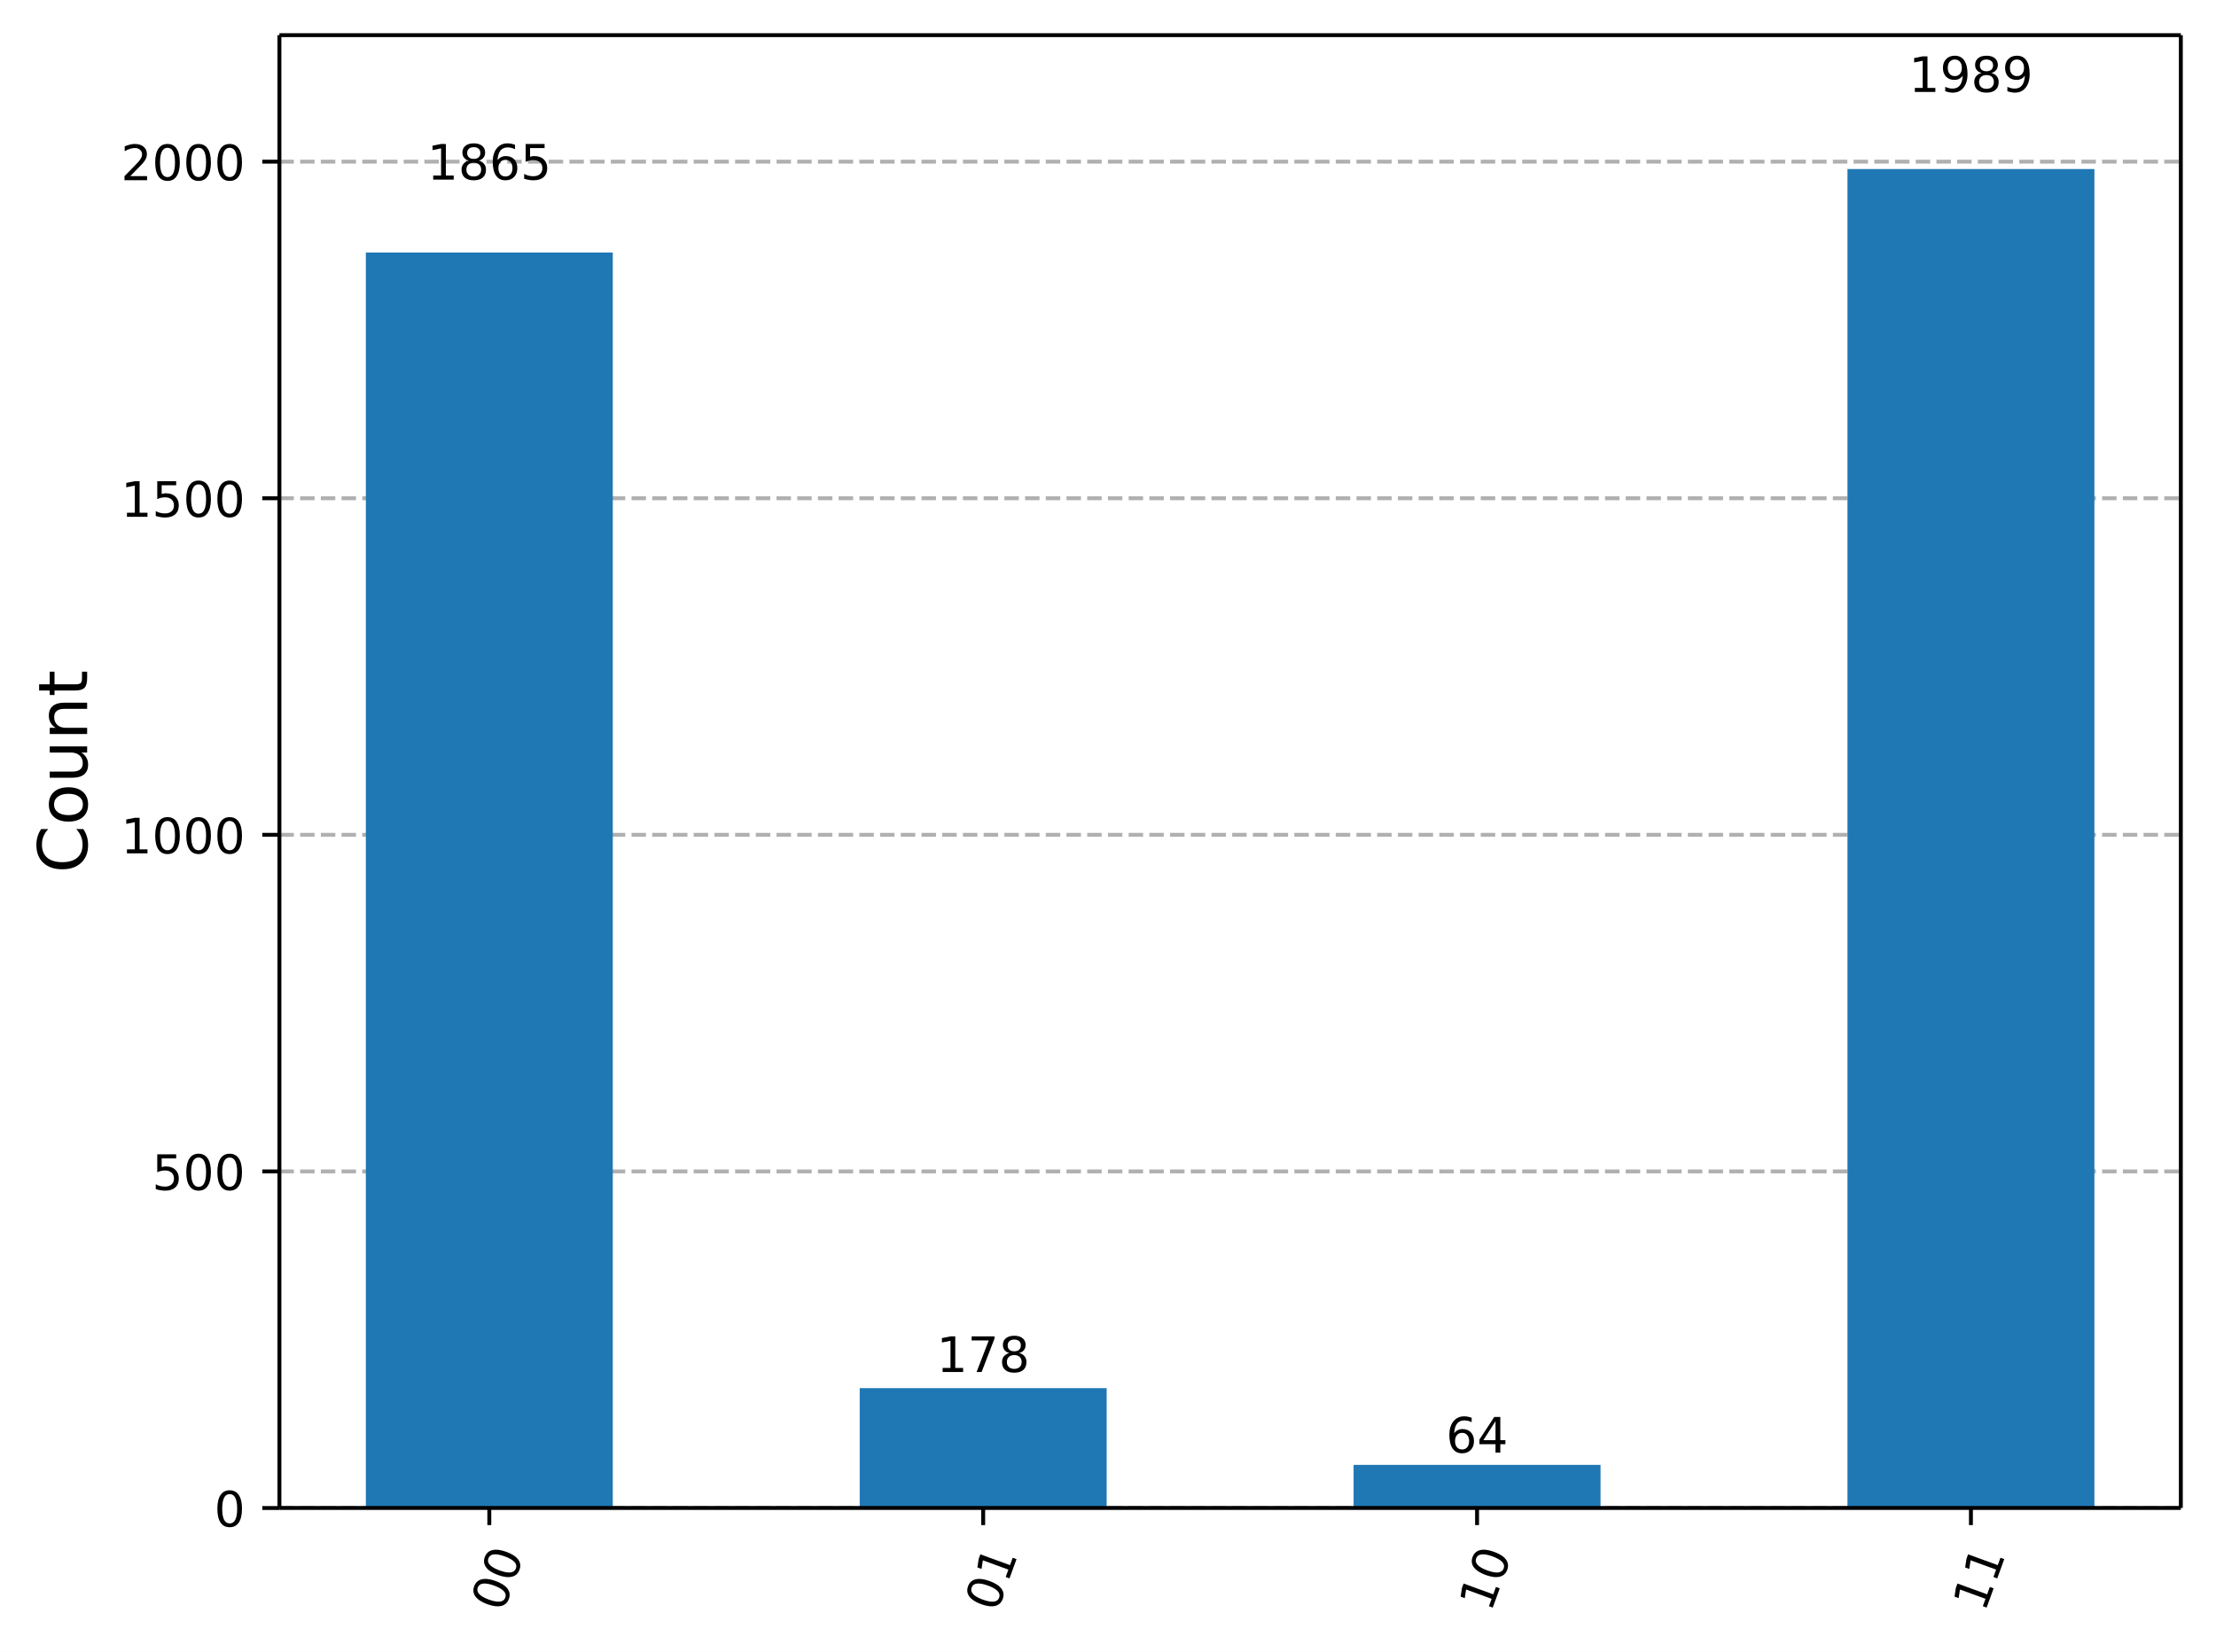
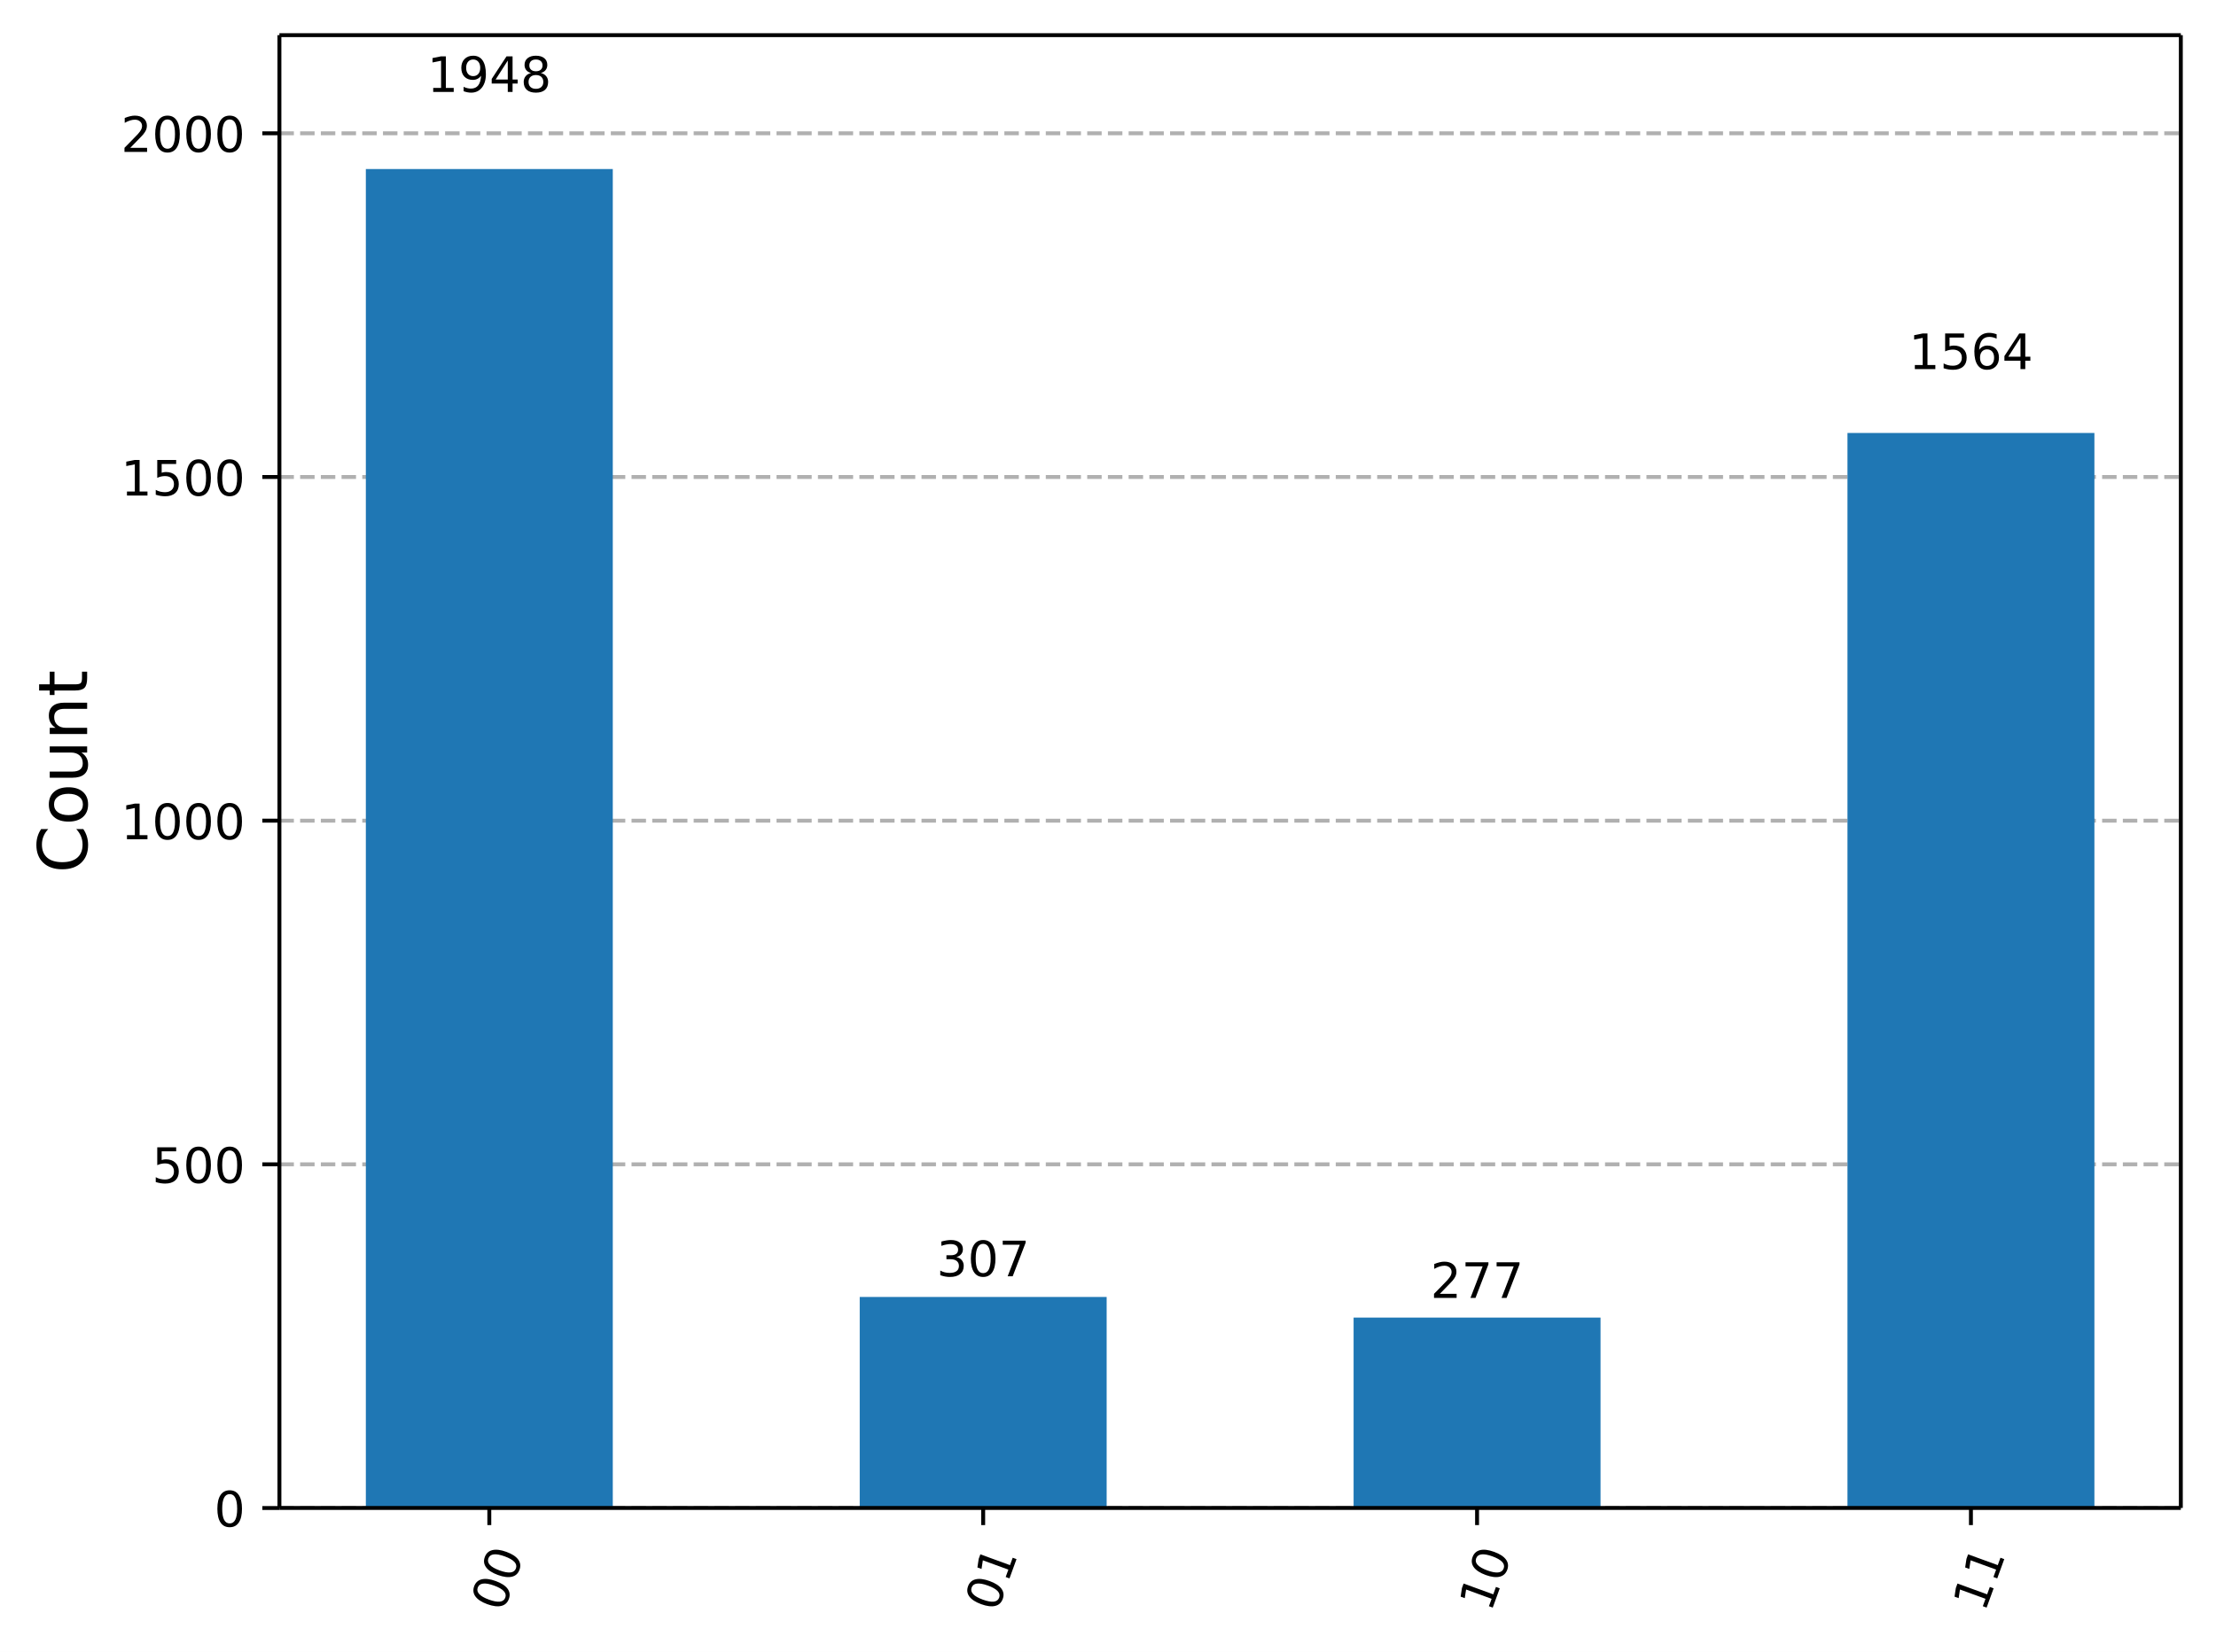
<svg xmlns="http://www.w3.org/2000/svg" xmlns:xlink="http://www.w3.org/1999/xlink" width="453.63pt" height="338.21pt" version="1.1" viewBox="0 0 453.63 338.21">
  <defs>
    <style type="text/css">*{stroke-linejoin: round; stroke-linecap: butt}</style>
  </defs>
  <path d="m0 338.21h453.63v-338.21h-453.63z" fill="#ffffff" />
  <path d="m57.199 308.74h389.23v-301.54h-389.23z" fill="#ffffff" />
  <defs>
    <path id="2f761b7aae1" d="m0 0v3.5" stroke="#000000" stroke-width=".8" />
  </defs>
  <use x="100.166" y="308.743" stroke="#000000" stroke-width=".8" xlink:href="#2f761b7aae1" />
  <g transform="translate(102.95 330.3) rotate(-70) scale(.1 -.1)">
    <defs>
      <path id="DejaVuSans-30" transform="scale(.015625)" d="m2034 4250q-487 0-733-480-245-479-245-1442 0-959 245-1439 246-480 733-480 491 0 736 480 246 480 246 1439 0 963-246 1442-245 480-736 480zm0 500q785 0 1199-621 414-620 414-1801 0-1178-414-1799-414-620-1199-620-784 0-1198 620-414 621-414 1799 0 1181 414 1801 414 621 1198 621z" />
    </defs>
    <use xlink:href="#DejaVuSans-30" />
    <use transform="translate(63.623)" xlink:href="#DejaVuSans-30" />
  </g>
  <use x="201.265" y="308.743" stroke="#000000" stroke-width=".8" xlink:href="#2f761b7aae1" />
  <g transform="translate(204.05 330.3) rotate(-70) scale(.1 -.1)">
    <defs>
      <path id="DejaVuSans-31" transform="scale(.015625)" d="m794 531h1031v3560l-1122-225v575l1116 225h631v-4135h1031v-531h-2687v531z" />
    </defs>
    <use xlink:href="#DejaVuSans-30" />
    <use transform="translate(63.623)" xlink:href="#DejaVuSans-31" />
  </g>
  <use x="302.364" y="308.743" stroke="#000000" stroke-width=".8" xlink:href="#2f761b7aae1" />
  <g transform="translate(305.15 330.3) rotate(-70) scale(.1 -.1)">
    <use xlink:href="#DejaVuSans-31" />
    <use transform="translate(63.623)" xlink:href="#DejaVuSans-30" />
  </g>
  <use x="403.462" y="308.743" stroke="#000000" stroke-width=".8" xlink:href="#2f761b7aae1" />
  <g transform="translate(406.25 330.3) rotate(-70) scale(.1 -.1)">
    <use xlink:href="#DejaVuSans-31" />
    <use transform="translate(63.623)" xlink:href="#DejaVuSans-31" />
  </g>
  <path d="m57.199 308.74h389.23" clip-path="url(#cba0b24379a)" fill="none" stroke="#b0b0b0" stroke-dasharray="2.96,1.28" stroke-width=".8" />
  <defs>
    <path id="d67c96987e0" d="m0 0h-3.5" stroke="#000000" stroke-width=".8" />
  </defs>
  <use x="57.199" y="308.743" stroke="#000000" stroke-width=".8" xlink:href="#d67c96987e0" />
  <g transform="translate(43.837 312.54) scale(.1 -.1)">
    <use xlink:href="#DejaVuSans-30" />
  </g>
-   <path d="m57.199 239.83h389.23" clip-path="url(#cba0b24379a)" fill="none" stroke="#b0b0b0" stroke-dasharray="2.96,1.28" stroke-width=".8" />
-   <use x="57.199" y="239.832" stroke="#000000" stroke-width=".8" xlink:href="#d67c96987e0" />
-   <g transform="translate(31.112 243.63) scale(.1 -.1)">
+   <path d="m57.199 238.38h389.23" clip-path="url(#cba0b24379a)" fill="none" stroke="#b0b0b0" stroke-dasharray="2.96,1.28" stroke-width=".8" />
+   <use x="57.199" y="238.381" stroke="#000000" stroke-width=".8" xlink:href="#d67c96987e0" />
+   <g transform="translate(31.112 242.18) scale(.1 -.1)">
    <defs>
      <path id="DejaVuSans-35" transform="scale(.015625)" d="m691 4666h2478v-532h-1900v-1143q137 47 274 70 138 23 276 23 781 0 1237-428 457-428 457-1159 0-753-469-1171-469-417-1322-417-294 0-599 50-304 50-629 150v635q281-153 581-228t634-75q541 0 856 284 316 284 316 772 0 487-316 771-315 285-856 285-253 0-505-56-251-56-513-175v2344z" />
    </defs>
    <use xlink:href="#DejaVuSans-35" />
    <use transform="translate(63.623)" xlink:href="#DejaVuSans-30" />
    <use transform="translate(127.25)" xlink:href="#DejaVuSans-30" />
  </g>
-   <path d="m57.199 170.92h389.23" clip-path="url(#cba0b24379a)" fill="none" stroke="#b0b0b0" stroke-dasharray="2.96,1.28" stroke-width=".8" />
-   <use x="57.199" y="170.92" stroke="#000000" stroke-width=".8" xlink:href="#d67c96987e0" />
-   <g transform="translate(24.749 174.72) scale(.1 -.1)">
+   <path d="m57.199 168.02h389.23" clip-path="url(#cba0b24379a)" fill="none" stroke="#b0b0b0" stroke-dasharray="2.96,1.28" stroke-width=".8" />
+   <use x="57.199" y="168.019" stroke="#000000" stroke-width=".8" xlink:href="#d67c96987e0" />
+   <g transform="translate(24.749 171.82) scale(.1 -.1)">
    <use xlink:href="#DejaVuSans-31" />
    <use transform="translate(63.623)" xlink:href="#DejaVuSans-30" />
    <use transform="translate(127.25)" xlink:href="#DejaVuSans-30" />
    <use transform="translate(190.87)" xlink:href="#DejaVuSans-30" />
  </g>
-   <path d="m57.199 102.01h389.23" clip-path="url(#cba0b24379a)" fill="none" stroke="#b0b0b0" stroke-dasharray="2.96,1.28" stroke-width=".8" />
-   <use x="57.199" y="102.009" stroke="#000000" stroke-width=".8" xlink:href="#d67c96987e0" />
-   <g transform="translate(24.749 105.81) scale(.1 -.1)">
+   <path d="m57.199 97.657h389.23" clip-path="url(#cba0b24379a)" fill="none" stroke="#b0b0b0" stroke-dasharray="2.96,1.28" stroke-width=".8" />
+   <use x="57.199" y="97.657" stroke="#000000" stroke-width=".8" xlink:href="#d67c96987e0" />
+   <g transform="translate(24.749 101.46) scale(.1 -.1)">
    <use xlink:href="#DejaVuSans-31" />
    <use transform="translate(63.623)" xlink:href="#DejaVuSans-35" />
    <use transform="translate(127.25)" xlink:href="#DejaVuSans-30" />
    <use transform="translate(190.87)" xlink:href="#DejaVuSans-30" />
  </g>
-   <path d="m57.199 33.097h389.23" clip-path="url(#cba0b24379a)" fill="none" stroke="#b0b0b0" stroke-dasharray="2.96,1.28" stroke-width=".8" />
-   <use x="57.199" y="33.097" stroke="#000000" stroke-width=".8" xlink:href="#d67c96987e0" />
-   <g transform="translate(24.749 36.896) scale(.1 -.1)">
+   <path d="m57.199 27.295h389.23" clip-path="url(#cba0b24379a)" fill="none" stroke="#b0b0b0" stroke-dasharray="2.96,1.28" stroke-width=".8" />
+   <use x="57.199" y="27.295" stroke="#000000" stroke-width=".8" xlink:href="#d67c96987e0" />
+   <g transform="translate(24.749 31.095) scale(.1 -.1)">
    <defs>
      <path id="DejaVuSans-32" transform="scale(.015625)" d="m1228 531h2203v-531h-2962v531q359 372 979 998 621 627 780 809 303 340 423 576 121 236 121 464 0 372-261 606-261 235-680 235-297 0-627-103-329-103-704-313v638q381 153 712 231 332 78 607 78 725 0 1156-363 431-362 431-968 0-288-108-546-107-257-392-607-78-91-497-524-418-433-1181-1211z" />
    </defs>
    <use xlink:href="#DejaVuSans-32" />
    <use transform="translate(63.623)" xlink:href="#DejaVuSans-30" />
    <use transform="translate(127.25)" xlink:href="#DejaVuSans-30" />
    <use transform="translate(190.87)" xlink:href="#DejaVuSans-30" />
  </g>
  <g transform="translate(17.838 178.76) rotate(-90) scale(.14 -.14)">
    <defs>
      <path id="DejaVuSans-43" transform="scale(.015625)" d="m4122 4306v-665q-319 297-680 443-361 147-767 147-800 0-1225-489t-425-1414q0-922 425-1411t1225-489q406 0 767 147t680 444v-660q-331-225-702-338-370-112-782-112-1060 0-1670 648-609 649-609 1771 0 1125 609 1773 610 649 1670 649 418 0 788-111 371-111 696-333z" />
      <path id="DejaVuSans-6f" transform="scale(.015625)" d="m1959 3097q-462 0-731-361t-269-989 267-989q268-361 733-361 460 0 728 362 269 363 269 988 0 622-269 986-268 364-728 364zm0 487q750 0 1178-488 429-487 429-1349 0-859-429-1349-428-489-1178-489-753 0-1180 489-426 490-426 1349 0 862 426 1349 427 488 1180 488z" />
      <path id="DejaVuSans-75" transform="scale(.015625)" d="m544 1381v2119h575v-2097q0-497 193-746 194-248 582-248 465 0 735 297 271 297 271 810v1984h575v-3500h-575v538q-209-319-486-474-276-155-642-155-603 0-916 375-312 375-312 1097zm1447 2203z" />
      <path id="DejaVuSans-6e" transform="scale(.015625)" d="m3513 2113v-2113h-575v2094q0 497-194 743-194 247-581 247-466 0-735-297-269-296-269-809v-1978h-578v3500h578v-544q207 316 486 472 280 156 646 156 603 0 912-373 310-373 310-1098z" />
      <path id="DejaVuSans-74" transform="scale(.015625)" d="m1172 4494v-994h1184v-447h-1184v-1900q0-428 117-550t477-122h590v-481h-590q-666 0-919 248-253 249-253 905v1900h-422v447h422v994h578z" />
    </defs>
    <use xlink:href="#DejaVuSans-43" />
    <use transform="translate(69.824)" xlink:href="#DejaVuSans-6f" />
    <use transform="translate(131.01)" xlink:href="#DejaVuSans-75" />
    <use transform="translate(194.38)" xlink:href="#DejaVuSans-6e" />
    <use transform="translate(257.76)" xlink:href="#DejaVuSans-74" />
  </g>
-   <path d="m74.892 308.74h50.549v-257.04h-50.549z" clip-path="url(#cba0b24379a)" fill="#1f77b4" />
-   <path d="m175.99 308.74h50.549v-24.533h-50.549z" clip-path="url(#cba0b24379a)" fill="#1f77b4" />
-   <path d="m277.09 308.74h50.549v-8.821h-50.549z" clip-path="url(#cba0b24379a)" fill="#1f77b4" />
-   <path d="m378.19 308.74h50.549v-274.13h-50.549z" clip-path="url(#cba0b24379a)" fill="#1f77b4" />
+   <path d="m74.892 308.74h50.549v-274.13h-50.549z" clip-path="url(#cba0b24379a)" fill="#1f77b4" />
+   <path d="m175.99 308.74h50.549v-43.202h-50.549z" clip-path="url(#cba0b24379a)" fill="#1f77b4" />
+   <path d="m277.09 308.74h50.549v-38.981h-50.549z" clip-path="url(#cba0b24379a)" fill="#1f77b4" />
+   <path d="m378.19 308.74h50.549v-220.09h-50.549z" clip-path="url(#cba0b24379a)" fill="#1f77b4" />
  <path d="m57.199 308.74v-301.54" fill="none" stroke="#000000" stroke-linecap="square" stroke-width=".8" />
  <path d="m446.43 308.74v-301.54" fill="none" stroke="#000000" stroke-linecap="square" stroke-width=".8" />
  <path d="m57.199 308.74h389.23" fill="none" stroke="#000000" stroke-linecap="square" stroke-width=".8" />
  <path d="m57.199 7.2h389.23" fill="none" stroke="#000000" stroke-linecap="square" stroke-width=".8" />
-   <g transform="translate(87.441 36.771) scale(.1 -.1)">
+   <g transform="translate(87.441 18.827) scale(.1 -.1)">
    <defs>
+       <path id="DejaVuSans-39" transform="scale(.015625)" d="m703 97v575q238-113 481-172 244-59 479-59 625 0 954 420 330 420 377 1277-181-269-460-413-278-144-615-144-700 0-1108 423-408 424-408 1159 0 718 425 1152 425 435 1131 435 810 0 1236-621 427-620 427-1801 0-1103-524-1761-523-658-1407-658-238 0-482 47-243 47-506 141zm1256 1978q425 0 673 290 249 291 249 798 0 503-249 795-248 292-673 292t-673-292-248-795q0-507 248-798 248-290 673-290z" />
+       <path id="DejaVuSans-34" transform="scale(.015625)" d="m2419 4116-1594-2491h1594v2491zm-166 550h794v-3041h666v-525h-666v-1100h-628v1100h-2106v609l1940 2957z" />
      <path id="DejaVuSans-38" transform="scale(.015625)" d="m2034 2216q-450 0-708-241-257-241-257-662 0-422 257-663 258-241 708-241t709 242q260 243 260 662 0 421-258 662-257 241-711 241zm-631 268q-406 100-633 378-226 279-226 679 0 559 398 884 399 325 1092 325 697 0 1094-325t397-884q0-400-227-679-226-278-629-378 456-106 710-416 255-309 255-755 0-679-414-1042-414-362-1186-362-771 0-1186 362-414 363-414 1042 0 446 256 755 257 310 713 416zm-231 997q0-362 226-565 227-203 636-203 407 0 636 203 230 203 230 565 0 363-230 566-229 203-636 203-409 0-636-203-226-203-226-566z" />
+     </defs>
+     <use xlink:href="#DejaVuSans-31" />
+     <use transform="translate(63.623)" xlink:href="#DejaVuSans-39" />
+     <use transform="translate(127.25)" xlink:href="#DejaVuSans-34" />
+     <use transform="translate(190.87)" xlink:href="#DejaVuSans-38" />
+   </g>
+   <g transform="translate(191.72 261.3) scale(.1 -.1)">
+     <defs>
+       <path id="DejaVuSans-33" transform="scale(.015625)" d="m2597 2516q453-97 707-404 255-306 255-756 0-690-475-1069-475-378-1350-378-293 0-604 58t-642 174v609q262-153 574-231 313-78 654-78 593 0 904 234t311 681q0 413-289 645-289 233-804 233h-544v519h569q465 0 712 186t247 536q0 359-255 551-254 193-729 193-260 0-557-57-297-56-653-174v562q360 100 674 150t592 50q719 0 1137-327 419-326 419-882 0-388-222-655t-631-370z" />
+       <path id="DejaVuSans-37" transform="scale(.015625)" d="m525 4666h3e3v-269l-1694-4397h-659l1594 4134h-2241v532z" />
+     </defs>
+     <use xlink:href="#DejaVuSans-33" />
+     <use transform="translate(63.623)" xlink:href="#DejaVuSans-30" />
+     <use transform="translate(127.25)" xlink:href="#DejaVuSans-37" />
+   </g>
+   <g transform="translate(292.82 265.73) scale(.1 -.1)">
+     <use xlink:href="#DejaVuSans-32" />
+     <use transform="translate(63.623)" xlink:href="#DejaVuSans-37" />
+     <use transform="translate(127.25)" xlink:href="#DejaVuSans-37" />
+   </g>
+   <g transform="translate(390.74 75.567) scale(.1 -.1)">
+     <defs>
      <path id="DejaVuSans-36" transform="scale(.015625)" d="m2113 2584q-425 0-674-291-248-290-248-796 0-503 248-796 249-292 674-292t673 292q248 293 248 796 0 506-248 796-248 291-673 291zm1253 1979v-575q-238 112-480 171-242 60-480 60-625 0-955-422-329-422-376-1275 184 272 462 417 279 145 613 145 703 0 1111-427 408-426 408-1160 0-719-425-1154-425-434-1131-434-810 0-1238 620-428 621-428 1799 0 1106 525 1764t1409 658q238 0 480-47t505-140z" />
    </defs>
    <use xlink:href="#DejaVuSans-31" />
-     <use transform="translate(63.623)" xlink:href="#DejaVuSans-38" />
+     <use transform="translate(63.623)" xlink:href="#DejaVuSans-35" />
    <use transform="translate(127.25)" xlink:href="#DejaVuSans-36" />
-     <use transform="translate(190.87)" xlink:href="#DejaVuSans-35" />
-   </g>
-   <g transform="translate(191.72 280.9) scale(.1 -.1)">
-     <defs>
-       <path id="DejaVuSans-37" transform="scale(.015625)" d="m525 4666h3e3v-269l-1694-4397h-659l1594 4134h-2241v532z" />
-     </defs>
-     <use xlink:href="#DejaVuSans-31" />
-     <use transform="translate(63.623)" xlink:href="#DejaVuSans-37" />
-     <use transform="translate(127.25)" xlink:href="#DejaVuSans-38" />
-   </g>
-   <g transform="translate(296 297.4) scale(.1 -.1)">
-     <defs>
-       <path id="DejaVuSans-34" transform="scale(.015625)" d="m2419 4116-1594-2491h1594v2491zm-166 550h794v-3041h666v-525h-666v-1100h-628v1100h-2106v609l1940 2957z" />
-     </defs>
-     <use xlink:href="#DejaVuSans-36" />
-     <use transform="translate(63.623)" xlink:href="#DejaVuSans-34" />
-   </g>
-   <g transform="translate(390.74 18.827) scale(.1 -.1)">
-     <defs>
-       <path id="DejaVuSans-39" transform="scale(.015625)" d="m703 97v575q238-113 481-172 244-59 479-59 625 0 954 420 330 420 377 1277-181-269-460-413-278-144-615-144-700 0-1108 423-408 424-408 1159 0 718 425 1152 425 435 1131 435 810 0 1236-621 427-620 427-1801 0-1103-524-1761-523-658-1407-658-238 0-482 47-243 47-506 141zm1256 1978q425 0 673 290 249 291 249 798 0 503-249 795-248 292-673 292t-673-292-248-795q0-507 248-798 248-290 673-290z" />
-     </defs>
-     <use xlink:href="#DejaVuSans-31" />
-     <use transform="translate(63.623)" xlink:href="#DejaVuSans-39" />
-     <use transform="translate(127.25)" xlink:href="#DejaVuSans-38" />
-     <use transform="translate(190.87)" xlink:href="#DejaVuSans-39" />
+     <use transform="translate(190.87)" xlink:href="#DejaVuSans-34" />
  </g>
  <defs>
    <clipPath id="cba0b24379a">
      <rect x="57.199" y="7.2" width="389.23" height="301.54" />
    </clipPath>
  </defs>
</svg>
